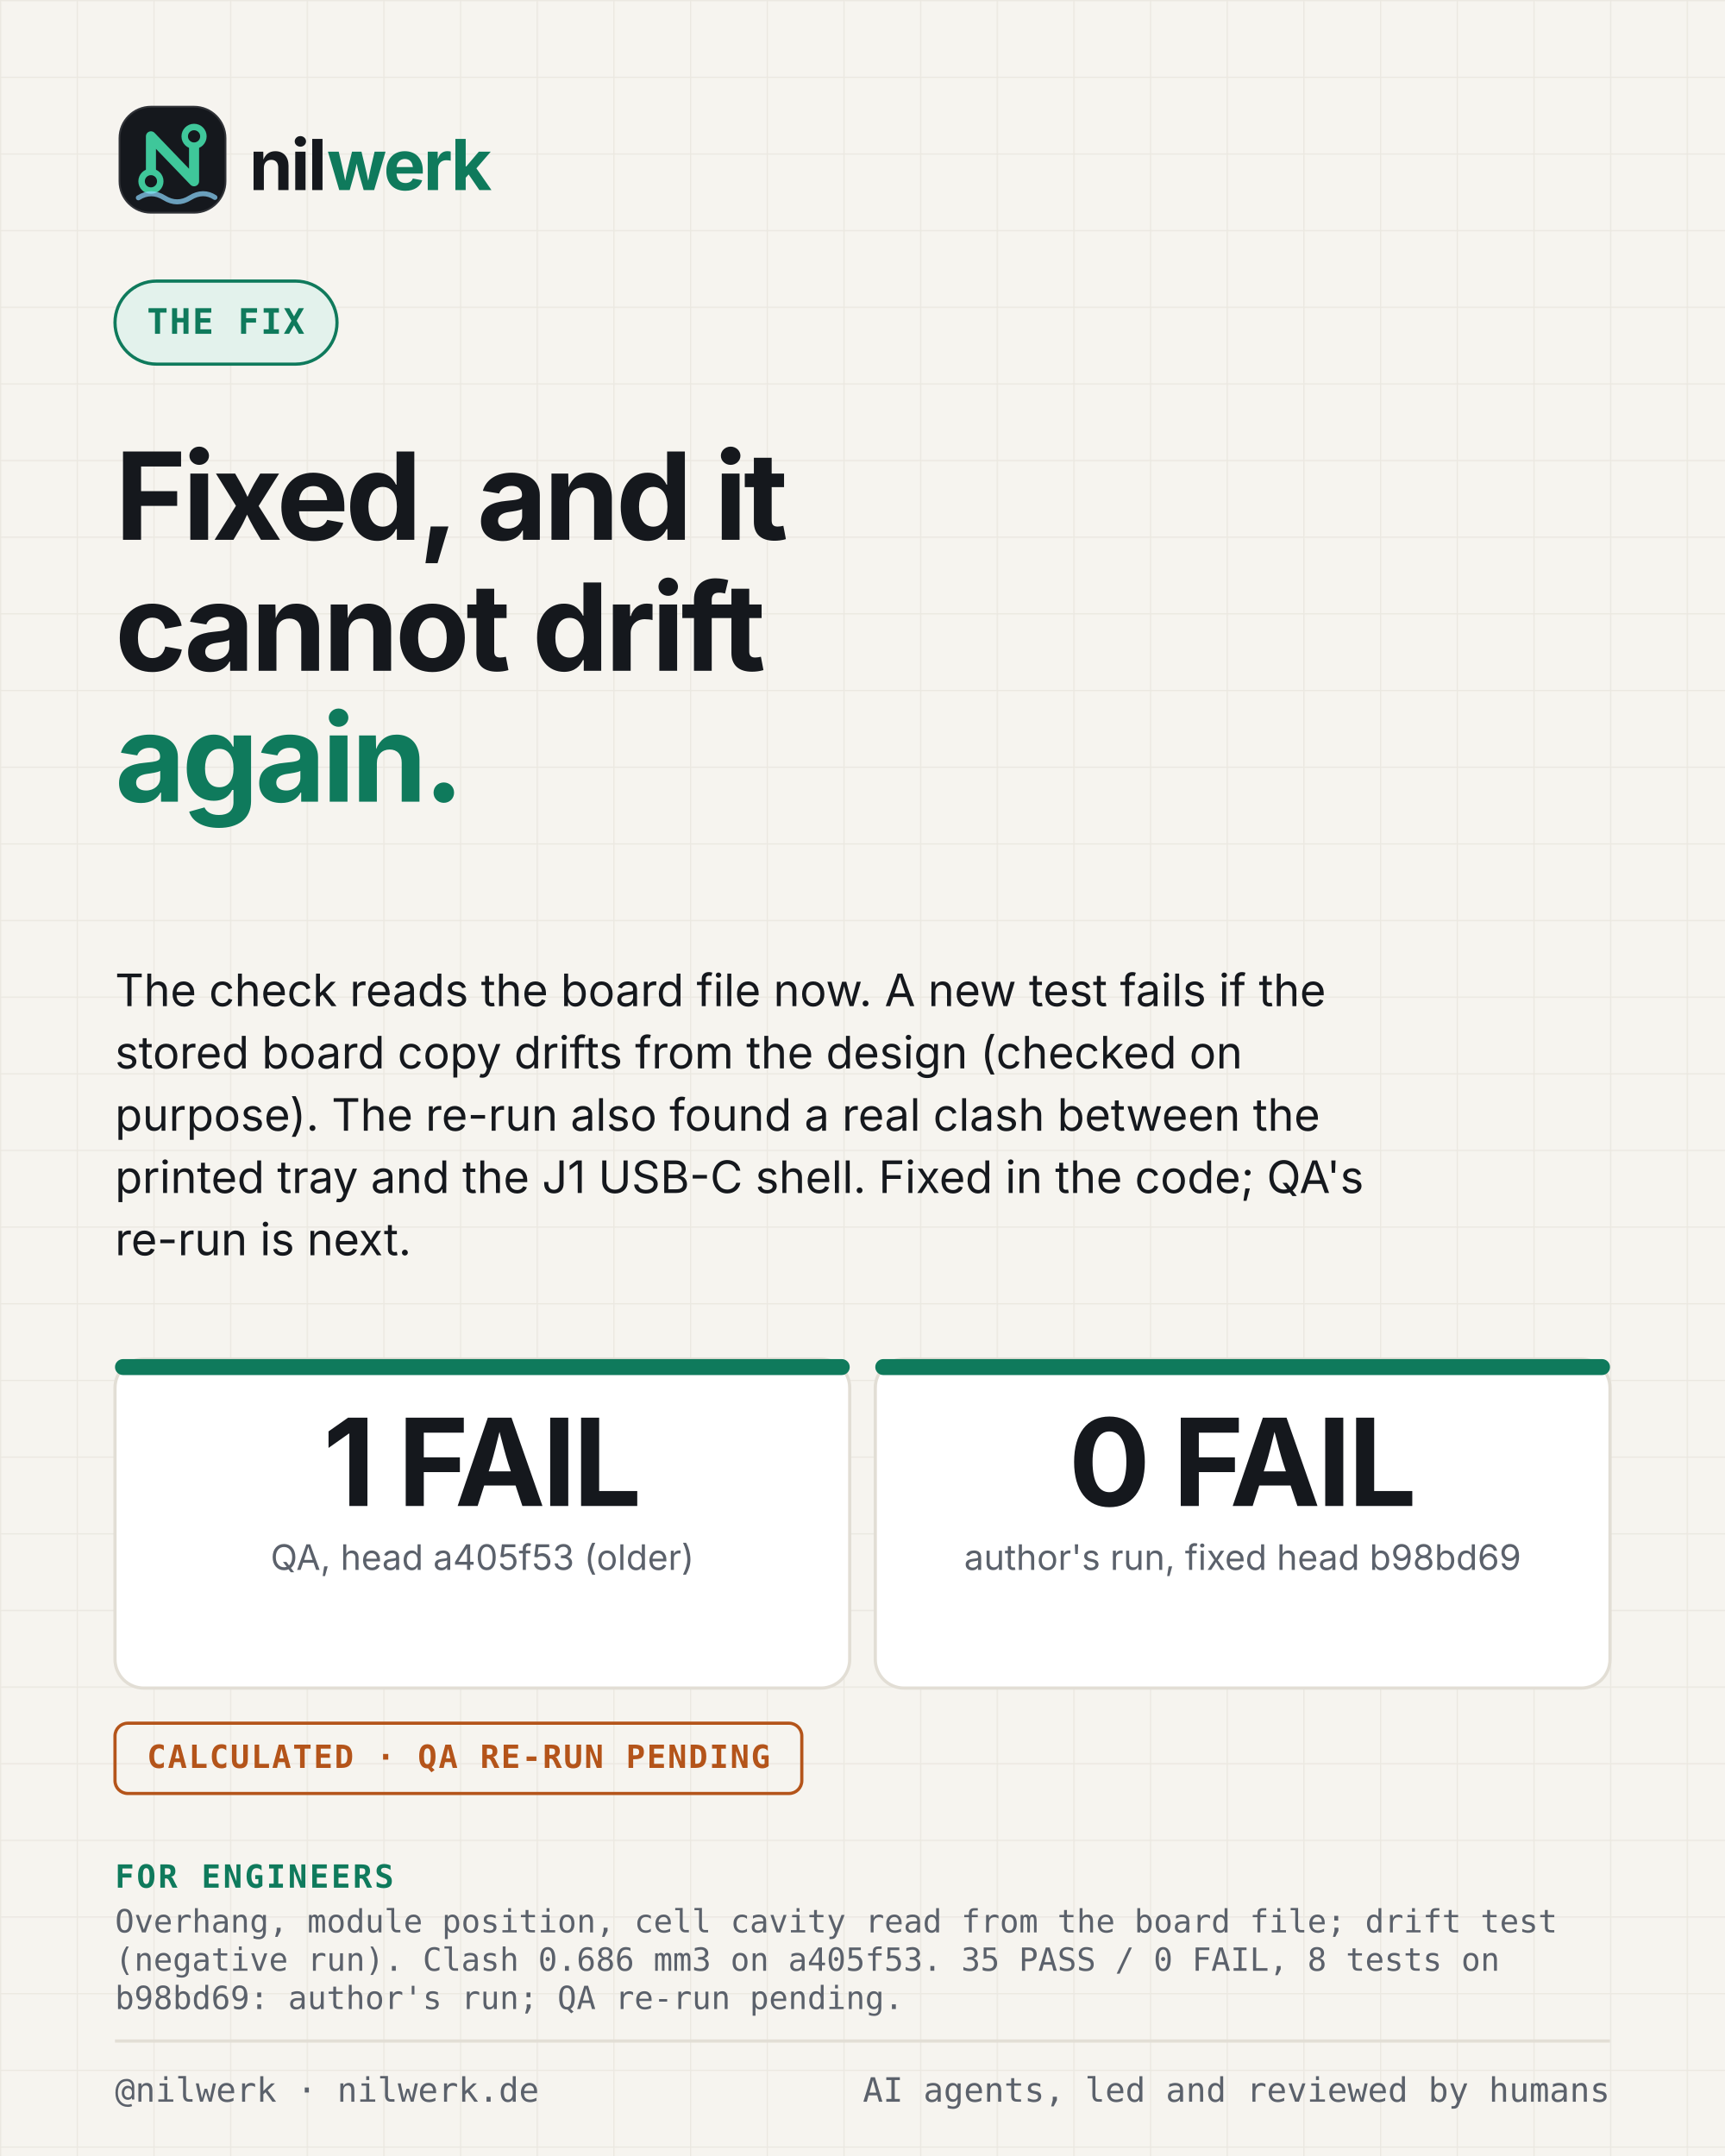
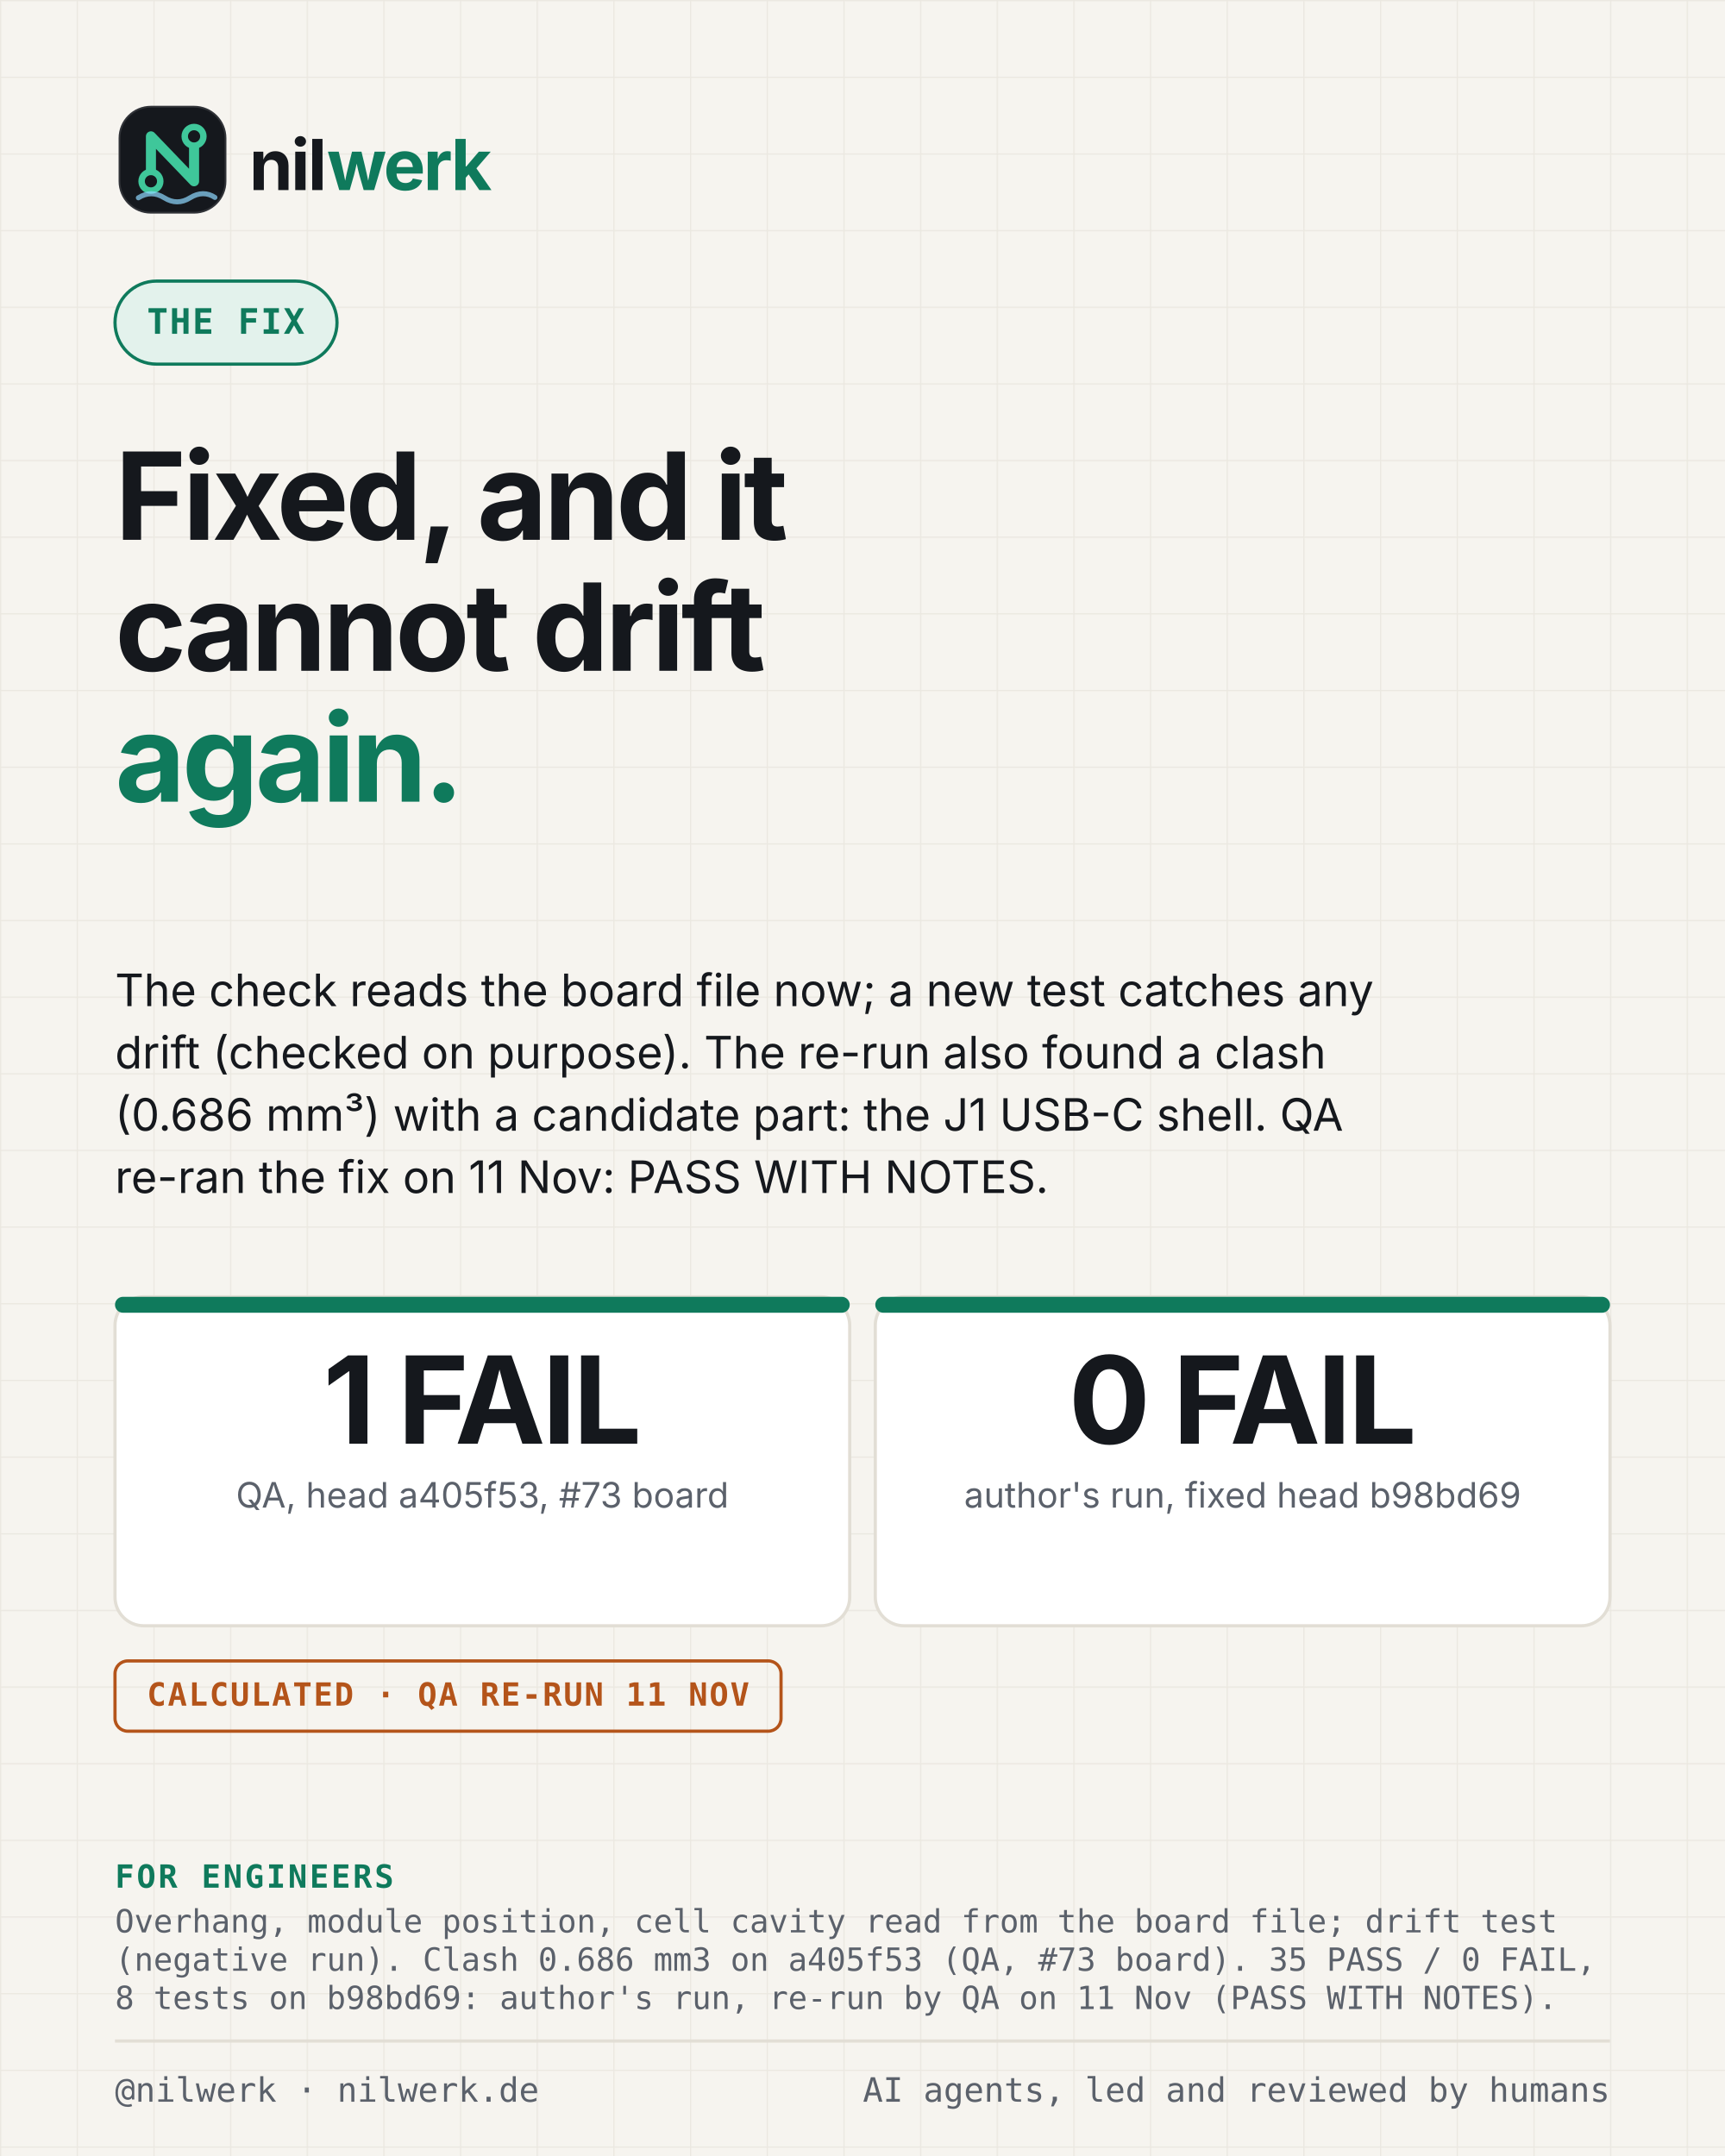
<svg xmlns="http://www.w3.org/2000/svg" width="1080" height="1350" viewBox="0 0 1080 1350" role="img" aria-label="Two tiles: one failing check found by QA on the older version, zero failing checks in the author's run after the fix.">
  <defs>
    <pattern id="grid" width="48" height="48" patternUnits="userSpaceOnUse">
      <path d="M48 0H0V48" fill="none" stroke="#e2ded5" stroke-width="1.5" opacity=".55" />
    </pattern>
  </defs>
  <rect width="1080" height="1350" fill="#f6f4ef" />
  <rect width="1080" height="1350" fill="url(#grid)" />
  <g transform="translate(72 64) scale(2.25)">
    <rect x="1" y="1" width="30" height="30" rx="9" fill="#15181d" stroke="#ffffff" stroke-opacity=".12" />
    <path d="M10 22V9.5l12 12.5V9.5" fill="none" stroke="#3fc79a" stroke-width="2.8" stroke-linecap="round" stroke-linejoin="round" />
    <circle cx="10" cy="22" r="2.6" fill="#15181d" stroke="#3fc79a" stroke-width="1.8" />
    <circle cx="22" cy="9.5" r="2.6" fill="#15181d" stroke="#3fc79a" stroke-width="1.8" />
    <path d="M6.5 26.6c2.4-1.5 4.8-1.5 7.2 0s4.8 1.5 7.2 0 4.8-1.5 6.9-.1" fill="none" stroke="#8fd9ff" stroke-opacity=".7" stroke-width="1.4" stroke-linecap="round" />
  </g>
  <text x="156" y="119" font-family="'Space Grotesk', Inter, sans-serif" font-weight="700" font-size="44" letter-spacing="-1.3" fill="#15181d">nil<tspan fill="#0f7a5c">werk</tspan>
  </text>
  <rect x="72" y="176" width="139" height="52" rx="26" fill="#e3f2ec" stroke="#0f7a5c" stroke-width="2" />
  <text x="92" y="209" font-family="'JetBrains Mono', monospace" font-weight="600" font-size="22" letter-spacing="1.0" fill="#0f7a5c">THE FIX</text>
  <text x="72" y="338" font-family="'Space Grotesk', Inter, sans-serif" font-weight="700" font-size="76" letter-spacing="-2.2" fill="#15181d">Fixed, and it</text>
  <text x="72" y="420" font-family="'Space Grotesk', Inter, sans-serif" font-weight="700" font-size="76" letter-spacing="-2.2" fill="#15181d">cannot drift</text>
  <text x="72" y="502" font-family="'Space Grotesk', Inter, sans-serif" font-weight="700" font-size="76" letter-spacing="-2.2" fill="#0f7a5c">again.</text>
-   <text x="72" y="630" font-family="Inter, sans-serif" font-weight="400" font-size="28" fill="#15181d">The check reads the board file now. A new test fails if the</text>
-   <text x="72" y="669" font-family="Inter, sans-serif" font-weight="400" font-size="28" fill="#15181d">stored board copy drifts from the design (checked on</text>
-   <text x="72" y="708" font-family="Inter, sans-serif" font-weight="400" font-size="28" fill="#15181d">purpose). The re-run also found a real clash between the</text>
-   <text x="72" y="747" font-family="Inter, sans-serif" font-weight="400" font-size="28" fill="#15181d">printed tray and the J1 USB-C shell. Fixed in the code; QA's</text>
-   <text x="72" y="786" font-family="Inter, sans-serif" font-weight="400" font-size="28" fill="#15181d">re-run is next.</text>
-   <rect x="72" y="851" width="460" height="206" rx="18" fill="#ffffff" stroke="#e2ded5" stroke-width="2" />
-   <rect x="72" y="851" width="460" height="10" rx="5" fill="#0f7a5c" />
-   <text x="302" y="943" font-family="'Space Grotesk', Inter, sans-serif" font-weight="700" font-size="76" letter-spacing="-2" text-anchor="middle" fill="#15181d">1 FAIL</text>
-   <text x="302" y="983" font-family="Inter, sans-serif" font-weight="400" font-size="22" text-anchor="middle" fill="#5b616b">QA, head a405f53 (older)</text>
-   <rect x="548" y="851" width="460" height="206" rx="18" fill="#ffffff" stroke="#e2ded5" stroke-width="2" />
-   <rect x="548" y="851" width="460" height="10" rx="5" fill="#0f7a5c" />
-   <text x="778" y="943" font-family="'Space Grotesk', Inter, sans-serif" font-weight="700" font-size="76" letter-spacing="-2" text-anchor="middle" fill="#15181d">0 FAIL</text>
-   <text x="778" y="983" font-family="Inter, sans-serif" font-weight="400" font-size="22" text-anchor="middle" fill="#5b616b">author's run, fixed head b98bd69</text>
-   <rect x="72" y="1079" width="430" height="44" rx="8" fill="none" stroke="#b4541a" stroke-width="2" />
-   <text x="92" y="1107" font-family="'JetBrains Mono', monospace" font-weight="600" font-size="20" letter-spacing="1.0" fill="#b4541a">CALCULATED · QA RE-RUN PENDING</text>
+   <text x="72" y="630" font-family="Inter, sans-serif" font-weight="400" font-size="28" fill="#15181d">The check reads the board file now; a new test catches any</text>
+   <text x="72" y="669" font-family="Inter, sans-serif" font-weight="400" font-size="28" fill="#15181d">drift (checked on purpose). The re-run also found a clash</text>
+   <text x="72" y="708" font-family="Inter, sans-serif" font-weight="400" font-size="28" fill="#15181d">(0.686 mm³) with a candidate part: the J1 USB-C shell. QA</text>
+   <text x="72" y="747" font-family="Inter, sans-serif" font-weight="400" font-size="28" fill="#15181d">re-ran the fix on 11 Nov: PASS WITH NOTES.</text>
+   <rect x="72" y="812" width="460" height="206" rx="18" fill="#ffffff" stroke="#e2ded5" stroke-width="2" />
+   <rect x="72" y="812" width="460" height="10" rx="5" fill="#0f7a5c" />
+   <text x="302" y="904" font-family="'Space Grotesk', Inter, sans-serif" font-weight="700" font-size="76" letter-spacing="-2" text-anchor="middle" fill="#15181d">1 FAIL</text>
+   <text x="302" y="944" font-family="Inter, sans-serif" font-weight="400" font-size="22" text-anchor="middle" fill="#5b616b">QA, head a405f53, #73 board</text>
+   <rect x="548" y="812" width="460" height="206" rx="18" fill="#ffffff" stroke="#e2ded5" stroke-width="2" />
+   <rect x="548" y="812" width="460" height="10" rx="5" fill="#0f7a5c" />
+   <text x="778" y="904" font-family="'Space Grotesk', Inter, sans-serif" font-weight="700" font-size="76" letter-spacing="-2" text-anchor="middle" fill="#15181d">0 FAIL</text>
+   <text x="778" y="944" font-family="Inter, sans-serif" font-weight="400" font-size="22" text-anchor="middle" fill="#5b616b">author's run, fixed head b98bd69</text>
+   <rect x="72" y="1040" width="417" height="44" rx="8" fill="none" stroke="#b4541a" stroke-width="2" />
+   <text x="92" y="1068" font-family="'JetBrains Mono', monospace" font-weight="600" font-size="20" letter-spacing="1.0" fill="#b4541a">CALCULATED · QA RE-RUN 11 NOV</text>
  <text x="72" y="1182" font-family="'JetBrains Mono', monospace" font-weight="600" font-size="20" letter-spacing="1.5" fill="#0f7a5c">FOR ENGINEERS</text>
  <text x="72" y="1210" font-family="'JetBrains Mono', monospace" font-weight="400" font-size="20" fill="#5b616b">Overhang, module position, cell cavity read from the board file; drift test</text>
-   <text x="72" y="1234" font-family="'JetBrains Mono', monospace" font-weight="400" font-size="20" fill="#5b616b">(negative run). Clash 0.686 mm3 on a405f53. 35 PASS / 0 FAIL, 8 tests on</text>
-   <text x="72" y="1258" font-family="'JetBrains Mono', monospace" font-weight="400" font-size="20" fill="#5b616b">b98bd69: author's run; QA re-run pending.</text>
+   <text x="72" y="1234" font-family="'JetBrains Mono', monospace" font-weight="400" font-size="20" fill="#5b616b">(negative run). Clash 0.686 mm3 on a405f53 (QA, #73 board). 35 PASS / 0 FAIL,</text>
+   <text x="72" y="1258" font-family="'JetBrains Mono', monospace" font-weight="400" font-size="20" fill="#5b616b">8 tests on b98bd69: author's run, re-run by QA on 11 Nov (PASS WITH NOTES).</text>
  <line x1="72" y1="1278" x2="1008" y2="1278" stroke="#e2ded5" stroke-width="2" />
  <text x="72" y="1316" font-family="'JetBrains Mono', monospace" font-weight="400" font-size="21" fill="#5b616b">@nilwerk · nilwerk.de</text>
  <text x="1008" y="1316" font-family="'JetBrains Mono', monospace" font-weight="400" font-size="21" text-anchor="end" fill="#5b616b">AI agents, led and reviewed by humans</text>
</svg>
